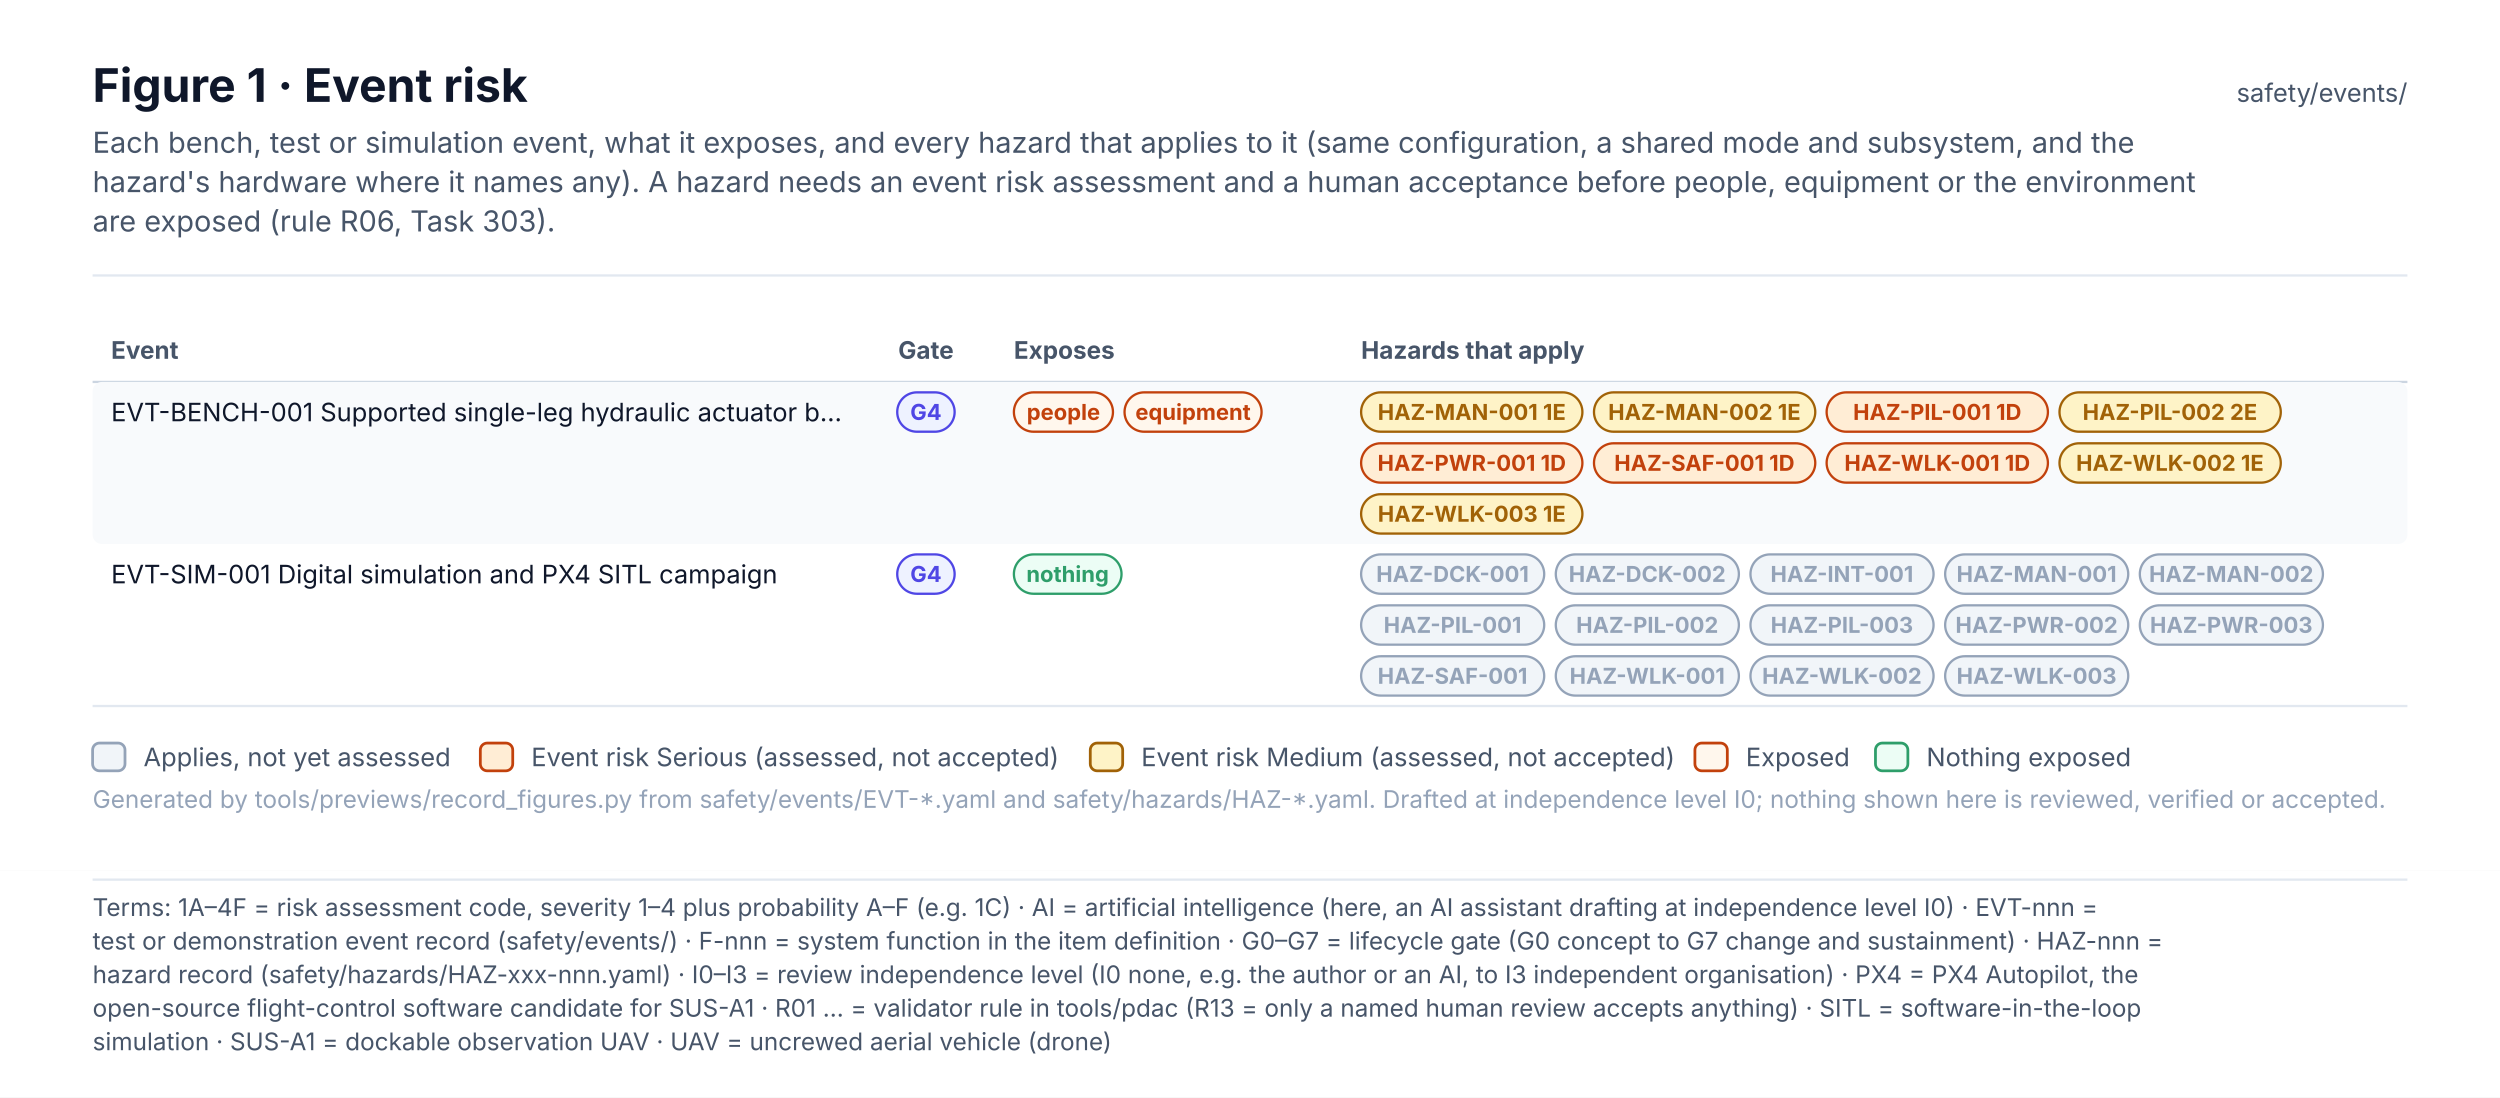
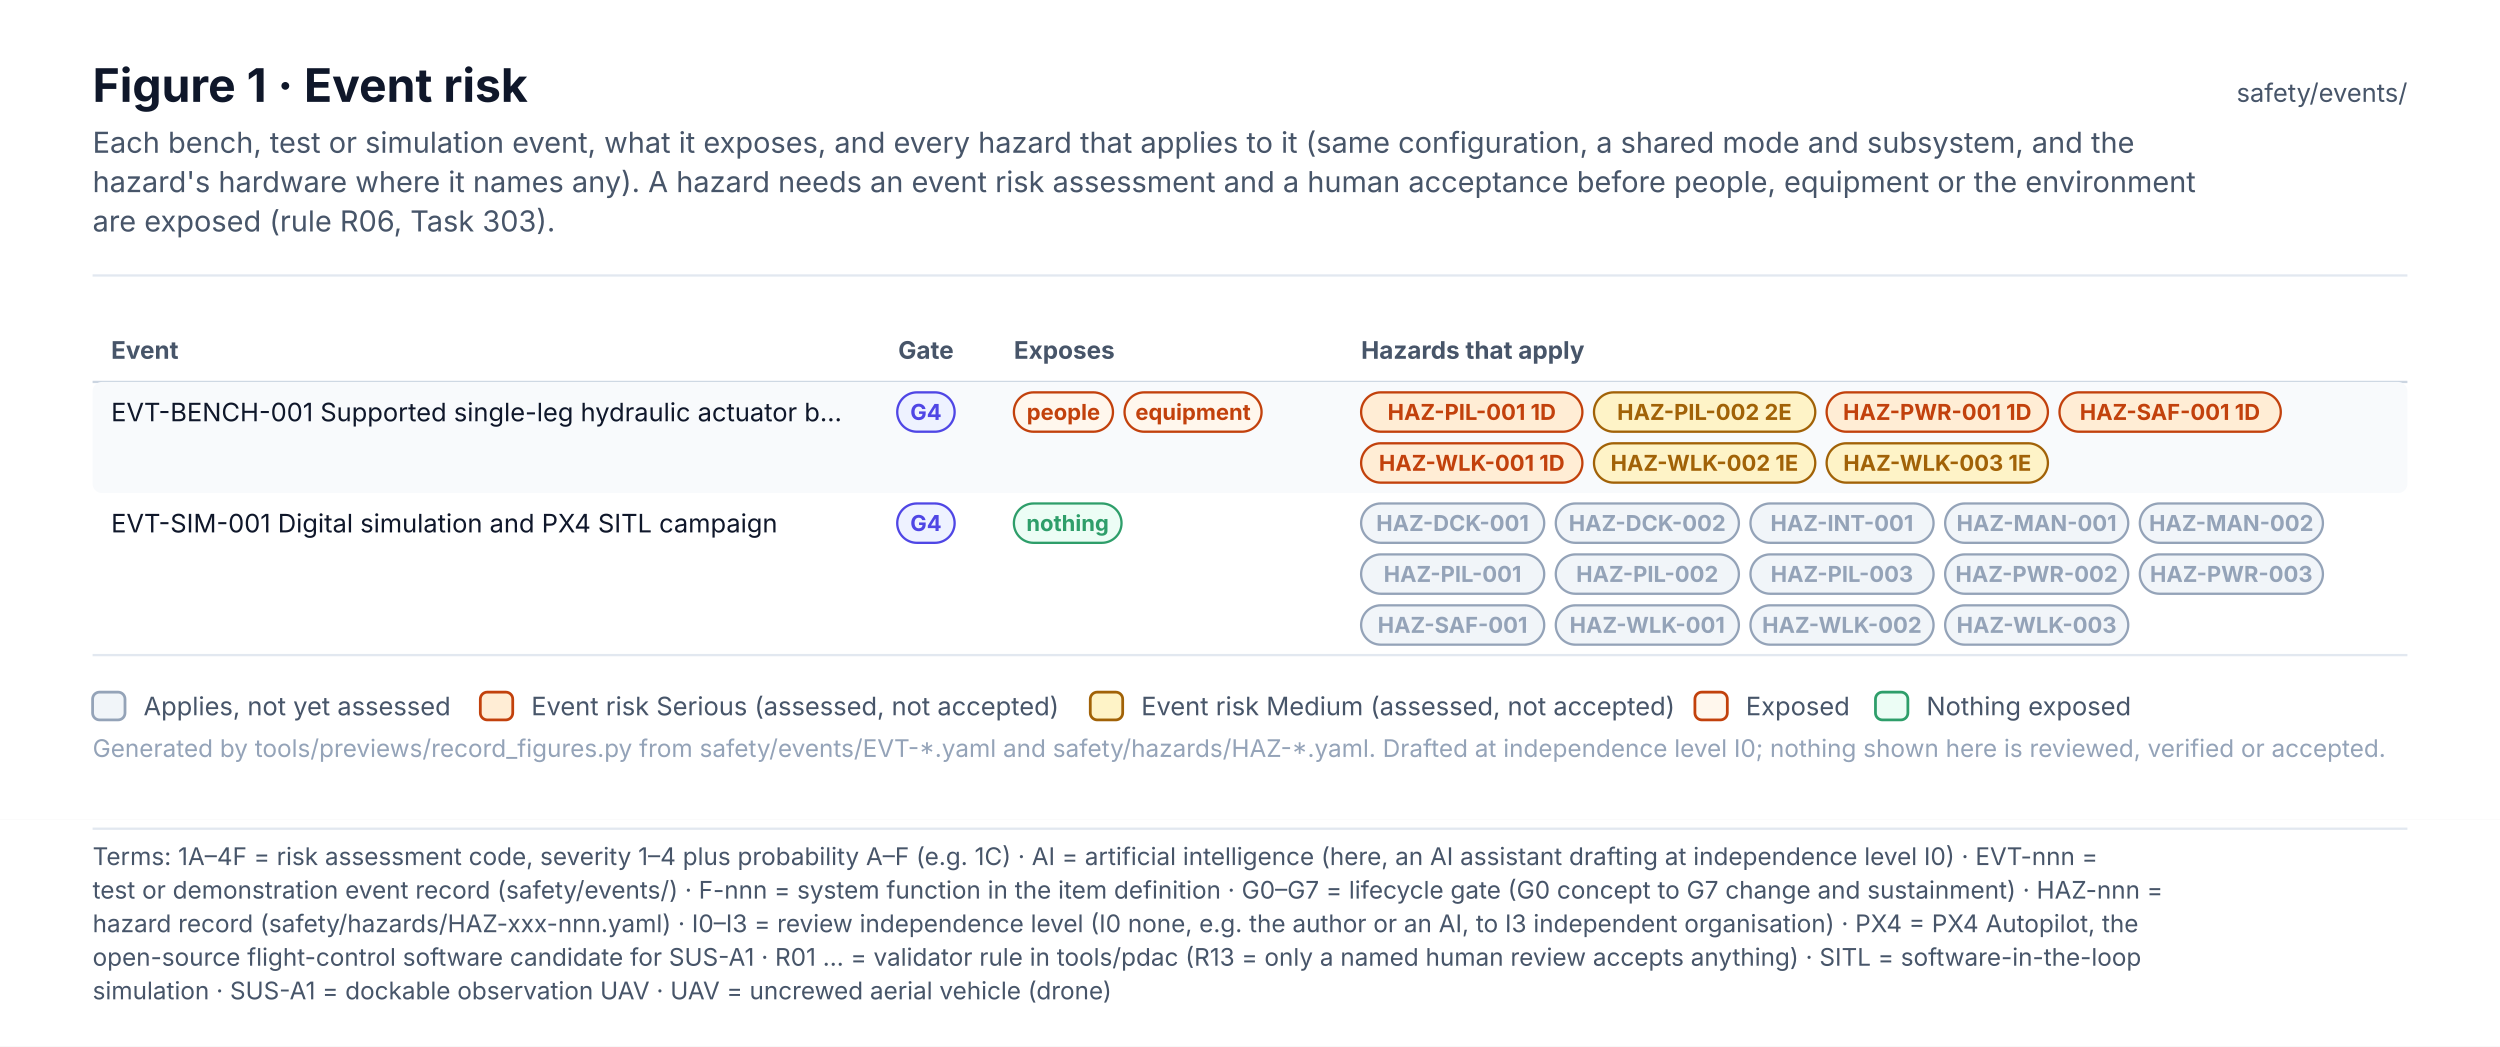
- <svg xmlns="http://www.w3.org/2000/svg" width="1080" height="474.1" viewBox="0 0 1080 474.1" font-family="Inter, 'Segoe UI', Helvetica, Arial, sans-serif" role="img">
+ <svg xmlns="http://www.w3.org/2000/svg" width="1080" height="452.1" viewBox="0 0 1080 452.1" font-family="Inter, 'Segoe UI', Helvetica, Arial, sans-serif" role="img">
  <defs>
    <pattern id="hatch" patternUnits="userSpaceOnUse" width="6" height="6" patternTransform="rotate(45)">
      <rect width="6" height="6" fill="#F1F5F9" />
      <line x1="0" y1="0" x2="0" y2="6" stroke="#E2E8F0" stroke-width="2" />
    </pattern>
    <marker id="arr-ink" viewBox="0 0 10 10" refX="9" refY="5" markerWidth="7" markerHeight="7" orient="auto-start-reverse">
      <path d="M0 0 L10 5 L0 10 z" fill="#475569" />
    </marker>
    <marker id="dia-ink" viewBox="0 0 16 10" refX="15" refY="5" markerWidth="12" markerHeight="8" orient="auto-start-reverse">
      <path d="M1 5 L8 1 L15 5 L8 9 z" fill="#475569" />
    </marker>
    <marker id="tri-ink" viewBox="0 0 12 12" refX="11" refY="6" markerWidth="10" markerHeight="10" orient="auto-start-reverse">
      <path d="M1 1 L11 6 L1 11 z" fill="#FFFFFF" stroke="#475569" stroke-width="1.2" />
    </marker>
    <marker id="arr-system" viewBox="0 0 10 10" refX="9" refY="5" markerWidth="7" markerHeight="7" orient="auto-start-reverse">
      <path d="M0 0 L10 5 L0 10 z" fill="#4F46E5" />
    </marker>
    <marker id="dia-system" viewBox="0 0 16 10" refX="15" refY="5" markerWidth="12" markerHeight="8" orient="auto-start-reverse">
      <path d="M1 5 L8 1 L15 5 L8 9 z" fill="#4F46E5" />
    </marker>
    <marker id="tri-system" viewBox="0 0 12 12" refX="11" refY="6" markerWidth="10" markerHeight="10" orient="auto-start-reverse">
      <path d="M1 1 L11 6 L1 11 z" fill="#FFFFFF" stroke="#4F46E5" stroke-width="1.2" />
    </marker>
    <marker id="arr-software" viewBox="0 0 10 10" refX="9" refY="5" markerWidth="7" markerHeight="7" orient="auto-start-reverse">
      <path d="M0 0 L10 5 L0 10 z" fill="#0F766E" />
    </marker>
    <marker id="dia-software" viewBox="0 0 16 10" refX="15" refY="5" markerWidth="12" markerHeight="8" orient="auto-start-reverse">
      <path d="M1 5 L8 1 L15 5 L8 9 z" fill="#0F766E" />
    </marker>
    <marker id="tri-software" viewBox="0 0 12 12" refX="11" refY="6" markerWidth="10" markerHeight="10" orient="auto-start-reverse">
      <path d="M1 1 L11 6 L1 11 z" fill="#FFFFFF" stroke="#0F766E" stroke-width="1.2" />
    </marker>
    <marker id="arr-safety" viewBox="0 0 10 10" refX="9" refY="5" markerWidth="7" markerHeight="7" orient="auto-start-reverse">
      <path d="M0 0 L10 5 L0 10 z" fill="#C2410C" />
    </marker>
    <marker id="dia-safety" viewBox="0 0 16 10" refX="15" refY="5" markerWidth="12" markerHeight="8" orient="auto-start-reverse">
      <path d="M1 5 L8 1 L15 5 L8 9 z" fill="#C2410C" />
    </marker>
    <marker id="tri-safety" viewBox="0 0 12 12" refX="11" refY="6" markerWidth="10" markerHeight="10" orient="auto-start-reverse">
      <path d="M1 1 L11 6 L1 11 z" fill="#FFFFFF" stroke="#C2410C" stroke-width="1.2" />
    </marker>
    <marker id="arr-interface" viewBox="0 0 10 10" refX="9" refY="5" markerWidth="7" markerHeight="7" orient="auto-start-reverse">
      <path d="M0 0 L10 5 L0 10 z" fill="#7C3AED" />
    </marker>
    <marker id="dia-interface" viewBox="0 0 16 10" refX="15" refY="5" markerWidth="12" markerHeight="8" orient="auto-start-reverse">
      <path d="M1 5 L8 1 L15 5 L8 9 z" fill="#7C3AED" />
    </marker>
    <marker id="tri-interface" viewBox="0 0 12 12" refX="11" refY="6" markerWidth="10" markerHeight="10" orient="auto-start-reverse">
      <path d="M1 1 L11 6 L1 11 z" fill="#FFFFFF" stroke="#7C3AED" stroke-width="1.2" />
    </marker>
    <marker id="arr-external" viewBox="0 0 10 10" refX="9" refY="5" markerWidth="7" markerHeight="7" orient="auto-start-reverse">
      <path d="M0 0 L10 5 L0 10 z" fill="#64748B" />
    </marker>
    <marker id="dia-external" viewBox="0 0 16 10" refX="15" refY="5" markerWidth="12" markerHeight="8" orient="auto-start-reverse">
      <path d="M1 5 L8 1 L15 5 L8 9 z" fill="#64748B" />
    </marker>
    <marker id="tri-external" viewBox="0 0 12 12" refX="11" refY="6" markerWidth="10" markerHeight="10" orient="auto-start-reverse">
      <path d="M1 1 L11 6 L1 11 z" fill="#FFFFFF" stroke="#64748B" stroke-width="1.2" />
    </marker>
    <marker id="arr-work" viewBox="0 0 10 10" refX="9" refY="5" markerWidth="7" markerHeight="7" orient="auto-start-reverse">
      <path d="M0 0 L10 5 L0 10 z" fill="#475569" />
    </marker>
    <marker id="dia-work" viewBox="0 0 16 10" refX="15" refY="5" markerWidth="12" markerHeight="8" orient="auto-start-reverse">
      <path d="M1 5 L8 1 L15 5 L8 9 z" fill="#475569" />
    </marker>
    <marker id="tri-work" viewBox="0 0 12 12" refX="11" refY="6" markerWidth="10" markerHeight="10" orient="auto-start-reverse">
      <path d="M1 1 L11 6 L1 11 z" fill="#FFFFFF" stroke="#475569" stroke-width="1.2" />
    </marker>
    <marker id="arr-muted" viewBox="0 0 10 10" refX="9" refY="5" markerWidth="7" markerHeight="7" orient="auto-start-reverse">
      <path d="M0 0 L10 5 L0 10 z" fill="#94A3B8" />
    </marker>
    <marker id="dia-muted" viewBox="0 0 16 10" refX="15" refY="5" markerWidth="12" markerHeight="8" orient="auto-start-reverse">
      <path d="M1 5 L8 1 L15 5 L8 9 z" fill="#94A3B8" />
    </marker>
    <marker id="tri-muted" viewBox="0 0 12 12" refX="11" refY="6" markerWidth="10" markerHeight="10" orient="auto-start-reverse">
      <path d="M1 1 L11 6 L1 11 z" fill="#FFFFFF" stroke="#94A3B8" stroke-width="1.2" />
    </marker>
    <marker id="arr-current" viewBox="0 0 10 10" refX="9" refY="5" markerWidth="7" markerHeight="7" orient="auto-start-reverse">
      <path d="M0 0 L10 5 L0 10 z" fill="#0F172A" />
    </marker>
    <marker id="dia-current" viewBox="0 0 16 10" refX="15" refY="5" markerWidth="12" markerHeight="8" orient="auto-start-reverse">
      <path d="M1 5 L8 1 L15 5 L8 9 z" fill="#0F172A" />
    </marker>
    <marker id="tri-current" viewBox="0 0 12 12" refX="11" refY="6" markerWidth="10" markerHeight="10" orient="auto-start-reverse">
      <path d="M1 1 L11 6 L1 11 z" fill="#FFFFFF" stroke="#0F172A" stroke-width="1.2" />
    </marker>
    <marker id="arr-ok" viewBox="0 0 10 10" refX="9" refY="5" markerWidth="7" markerHeight="7" orient="auto-start-reverse">
      <path d="M0 0 L10 5 L0 10 z" fill="#2E9E6A" />
    </marker>
    <marker id="dia-ok" viewBox="0 0 16 10" refX="15" refY="5" markerWidth="12" markerHeight="8" orient="auto-start-reverse">
      <path d="M1 5 L8 1 L15 5 L8 9 z" fill="#2E9E6A" />
    </marker>
    <marker id="tri-ok" viewBox="0 0 12 12" refX="11" refY="6" markerWidth="10" markerHeight="10" orient="auto-start-reverse">
      <path d="M1 1 L11 6 L1 11 z" fill="#FFFFFF" stroke="#2E9E6A" stroke-width="1.2" />
    </marker>
    <marker id="arr-amber" viewBox="0 0 10 10" refX="9" refY="5" markerWidth="7" markerHeight="7" orient="auto-start-reverse">
      <path d="M0 0 L10 5 L0 10 z" fill="#D97706" />
    </marker>
    <marker id="dia-amber" viewBox="0 0 16 10" refX="15" refY="5" markerWidth="12" markerHeight="8" orient="auto-start-reverse">
      <path d="M1 5 L8 1 L15 5 L8 9 z" fill="#D97706" />
    </marker>
    <marker id="tri-amber" viewBox="0 0 12 12" refX="11" refY="6" markerWidth="10" markerHeight="10" orient="auto-start-reverse">
      <path d="M1 1 L11 6 L1 11 z" fill="#FFFFFF" stroke="#D97706" stroke-width="1.2" />
    </marker>
    <marker id="arr-red" viewBox="0 0 10 10" refX="9" refY="5" markerWidth="7" markerHeight="7" orient="auto-start-reverse">
      <path d="M0 0 L10 5 L0 10 z" fill="#D2553F" />
    </marker>
    <marker id="dia-red" viewBox="0 0 16 10" refX="15" refY="5" markerWidth="12" markerHeight="8" orient="auto-start-reverse">
      <path d="M1 5 L8 1 L15 5 L8 9 z" fill="#D2553F" />
    </marker>
    <marker id="tri-red" viewBox="0 0 12 12" refX="11" refY="6" markerWidth="10" markerHeight="10" orient="auto-start-reverse">
      <path d="M1 1 L11 6 L1 11 z" fill="#FFFFFF" stroke="#D2553F" stroke-width="1.2" />
    </marker>
  </defs>
-   <rect x="0" y="0" width="1080" height="376" rx="0" fill="#FFFFFF" stroke="none" stroke-width="0" />
+   <rect x="0" y="0" width="1080" height="354" rx="0" fill="#FFFFFF" stroke="none" stroke-width="0" />
  <text x="40" y="44" font-size="20" fill="#0F172A" font-weight="700">Figure 1 · Event risk</text>
  <text x="40" y="66" font-size="12.5" fill="#475569">Each bench, test or simulation event, what it exposes, and every hazard that applies to it (same configuration, a shared mode and subsystem, and the</text>
  <text x="40" y="83" font-size="12.5" fill="#475569">hazard's hardware where it names any). A hazard needs an event risk assessment and a human acceptance before people, equipment or the environment</text>
  <text x="40" y="100" font-size="12.5" fill="#475569">are exposed (rule R06, Task 303).</text>
  <text x="1040" y="44" font-size="11" fill="#475569" text-anchor="end">safety/events/</text>
  <line x1="40" y1="119" x2="1040" y2="119" stroke="#E2E8F0" stroke-width="1" />
  <g transform="translate(0 141)">
    <text x="48" y="14" font-size="10.5" fill="#475569" font-weight="700">Event</text>
    <text x="400" y="14" font-size="10.5" fill="#475569" font-weight="700" text-anchor="middle">Gate</text>
    <text x="438" y="14" font-size="10.5" fill="#475569" font-weight="700">Exposes</text>
    <text x="588" y="14" font-size="10.5" fill="#475569" font-weight="700">Hazards that apply</text>
    <line x1="40" y1="24" x2="1040" y2="24" stroke="#CBD5E1" stroke-width="1" />
-     <rect x="40" y="24" width="1000" height="70" rx="4" fill="#F8FAFC" stroke="none" stroke-width="0" />
+     <rect x="40" y="24" width="1000" height="48" rx="4" fill="#F8FAFC" stroke="none" stroke-width="0" />
    <text x="48" y="41" font-size="11" fill="#0F172A">EVT-BENCH-001  Supported single-leg hydraulic actuator b…</text>
    <rect x="387.6" y="28.5" width="24.8" height="17" rx="8.5" fill="#EEF2FF" stroke="#4F46E5" stroke-width="1" />
    <text x="400" y="40.4" font-size="9.5" fill="#4F46E5" font-weight="700" text-anchor="middle">G4</text>
    <rect x="438" y="28.5" width="42.8" height="17" rx="8.5" fill="#FFF7ED" stroke="#C2410C" stroke-width="1" />
    <text x="459.4" y="40.4" font-size="9.5" fill="#C2410C" font-weight="700" text-anchor="middle">people</text>
    <rect x="485.8" y="28.5" width="59.2" height="17" rx="8.5" fill="#FFF7ED" stroke="#C2410C" stroke-width="1" />
    <text x="515.4" y="40.4" font-size="9.5" fill="#C2410C" font-weight="700" text-anchor="middle">equipment</text>
-     <rect x="588" y="28.5" width="95.6" height="17" rx="8.5" fill="#FEF3C7" stroke="#A16207" stroke-width="1" />
-     <text x="635.8" y="40.4" font-size="9.5" fill="#A16207" font-weight="700" text-anchor="middle">HAZ-MAN-001 1E</text>
+     <rect x="588" y="28.5" width="95.6" height="17" rx="8.5" fill="#FFEDD5" stroke="#C2410C" stroke-width="1" />
+     <text x="635.8" y="40.4" font-size="9.5" fill="#C2410C" font-weight="700" text-anchor="middle">HAZ-PIL-001 1D</text>
    <rect x="688.6" y="28.5" width="95.6" height="17" rx="8.5" fill="#FEF3C7" stroke="#A16207" stroke-width="1" />
-     <text x="736.3" y="40.4" font-size="9.5" fill="#A16207" font-weight="700" text-anchor="middle">HAZ-MAN-002 1E</text>
+     <text x="736.3" y="40.4" font-size="9.5" fill="#A16207" font-weight="700" text-anchor="middle">HAZ-PIL-002 2E</text>
    <rect x="789.1" y="28.5" width="95.6" height="17" rx="8.5" fill="#FFEDD5" stroke="#C2410C" stroke-width="1" />
-     <text x="836.9" y="40.4" font-size="9.5" fill="#C2410C" font-weight="700" text-anchor="middle">HAZ-PIL-001 1D</text>
-     <rect x="889.7" y="28.5" width="95.6" height="17" rx="8.5" fill="#FEF3C7" stroke="#A16207" stroke-width="1" />
-     <text x="937.4" y="40.4" font-size="9.5" fill="#A16207" font-weight="700" text-anchor="middle">HAZ-PIL-002 2E</text>
+     <text x="836.9" y="40.4" font-size="9.5" fill="#C2410C" font-weight="700" text-anchor="middle">HAZ-PWR-001 1D</text>
+     <rect x="889.7" y="28.5" width="95.6" height="17" rx="8.5" fill="#FFEDD5" stroke="#C2410C" stroke-width="1" />
+     <text x="937.4" y="40.4" font-size="9.5" fill="#C2410C" font-weight="700" text-anchor="middle">HAZ-SAF-001 1D</text>
    <rect x="588" y="50.5" width="95.6" height="17" rx="8.5" fill="#FFEDD5" stroke="#C2410C" stroke-width="1" />
-     <text x="635.8" y="62.4" font-size="9.5" fill="#C2410C" font-weight="700" text-anchor="middle">HAZ-PWR-001 1D</text>
-     <rect x="688.6" y="50.5" width="95.6" height="17" rx="8.5" fill="#FFEDD5" stroke="#C2410C" stroke-width="1" />
-     <text x="736.3" y="62.4" font-size="9.5" fill="#C2410C" font-weight="700" text-anchor="middle">HAZ-SAF-001 1D</text>
-     <rect x="789.1" y="50.5" width="95.6" height="17" rx="8.5" fill="#FFEDD5" stroke="#C2410C" stroke-width="1" />
-     <text x="836.9" y="62.4" font-size="9.5" fill="#C2410C" font-weight="700" text-anchor="middle">HAZ-WLK-001 1D</text>
-     <rect x="889.7" y="50.5" width="95.6" height="17" rx="8.5" fill="#FEF3C7" stroke="#A16207" stroke-width="1" />
-     <text x="937.4" y="62.4" font-size="9.5" fill="#A16207" font-weight="700" text-anchor="middle">HAZ-WLK-002 1E</text>
-     <rect x="588" y="72.5" width="95.6" height="17" rx="8.5" fill="#FEF3C7" stroke="#A16207" stroke-width="1" />
-     <text x="635.8" y="84.4" font-size="9.5" fill="#A16207" font-weight="700" text-anchor="middle">HAZ-WLK-003 1E</text>
-     <text x="48" y="111" font-size="11" fill="#0F172A">EVT-SIM-001  Digital simulation and PX4 SITL campaign</text>
-     <rect x="387.6" y="98.5" width="24.8" height="17" rx="8.5" fill="#EEF2FF" stroke="#4F46E5" stroke-width="1" />
-     <text x="400" y="110.4" font-size="9.5" fill="#4F46E5" font-weight="700" text-anchor="middle">G4</text>
-     <rect x="438" y="98.5" width="46.5" height="17" rx="8.5" fill="#ECFDF5" stroke="#2E9E6A" stroke-width="1" />
-     <text x="461.2" y="110.4" font-size="9.5" fill="#2E9E6A" font-weight="700" text-anchor="middle">nothing</text>
+     <text x="635.8" y="62.4" font-size="9.5" fill="#C2410C" font-weight="700" text-anchor="middle">HAZ-WLK-001 1D</text>
+     <rect x="688.6" y="50.5" width="95.6" height="17" rx="8.5" fill="#FEF3C7" stroke="#A16207" stroke-width="1" />
+     <text x="736.3" y="62.4" font-size="9.5" fill="#A16207" font-weight="700" text-anchor="middle">HAZ-WLK-002 1E</text>
+     <rect x="789.1" y="50.5" width="95.6" height="17" rx="8.5" fill="#FEF3C7" stroke="#A16207" stroke-width="1" />
+     <text x="836.9" y="62.4" font-size="9.5" fill="#A16207" font-weight="700" text-anchor="middle">HAZ-WLK-003 1E</text>
+     <text x="48" y="89" font-size="11" fill="#0F172A">EVT-SIM-001  Digital simulation and PX4 SITL campaign</text>
+     <rect x="387.6" y="76.5" width="24.8" height="17" rx="8.5" fill="#EEF2FF" stroke="#4F46E5" stroke-width="1" />
+     <text x="400" y="88.4" font-size="9.5" fill="#4F46E5" font-weight="700" text-anchor="middle">G4</text>
+     <rect x="438" y="76.5" width="46.5" height="17" rx="8.5" fill="#ECFDF5" stroke="#2E9E6A" stroke-width="1" />
+     <text x="461.2" y="88.4" font-size="9.5" fill="#2E9E6A" font-weight="700" text-anchor="middle">nothing</text>
+     <rect x="588" y="76.5" width="79.1" height="17" rx="8.5" fill="#F1F5F9" stroke="#94A3B8" stroke-width="1" />
+     <text x="627.5" y="88.4" font-size="9.5" fill="#94A3B8" font-weight="700" text-anchor="middle">HAZ-DCK-001</text>
+     <rect x="672.1" y="76.5" width="79.1" height="17" rx="8.5" fill="#F1F5F9" stroke="#94A3B8" stroke-width="1" />
+     <text x="711.6" y="88.4" font-size="9.5" fill="#94A3B8" font-weight="700" text-anchor="middle">HAZ-DCK-002</text>
+     <rect x="756.2" y="76.5" width="79.1" height="17" rx="8.5" fill="#F1F5F9" stroke="#94A3B8" stroke-width="1" />
+     <text x="795.7" y="88.4" font-size="9.5" fill="#94A3B8" font-weight="700" text-anchor="middle">HAZ-INT-001</text>
+     <rect x="840.3" y="76.5" width="79.1" height="17" rx="8.5" fill="#F1F5F9" stroke="#94A3B8" stroke-width="1" />
+     <text x="879.8" y="88.4" font-size="9.5" fill="#94A3B8" font-weight="700" text-anchor="middle">HAZ-MAN-001</text>
+     <rect x="924.4" y="76.5" width="79.1" height="17" rx="8.5" fill="#F1F5F9" stroke="#94A3B8" stroke-width="1" />
+     <text x="963.9" y="88.4" font-size="9.5" fill="#94A3B8" font-weight="700" text-anchor="middle">HAZ-MAN-002</text>
    <rect x="588" y="98.5" width="79.1" height="17" rx="8.5" fill="#F1F5F9" stroke="#94A3B8" stroke-width="1" />
-     <text x="627.5" y="110.4" font-size="9.5" fill="#94A3B8" font-weight="700" text-anchor="middle">HAZ-DCK-001</text>
+     <text x="627.5" y="110.4" font-size="9.5" fill="#94A3B8" font-weight="700" text-anchor="middle">HAZ-PIL-001</text>
    <rect x="672.1" y="98.5" width="79.1" height="17" rx="8.5" fill="#F1F5F9" stroke="#94A3B8" stroke-width="1" />
-     <text x="711.6" y="110.4" font-size="9.5" fill="#94A3B8" font-weight="700" text-anchor="middle">HAZ-DCK-002</text>
+     <text x="711.6" y="110.4" font-size="9.5" fill="#94A3B8" font-weight="700" text-anchor="middle">HAZ-PIL-002</text>
    <rect x="756.2" y="98.5" width="79.1" height="17" rx="8.5" fill="#F1F5F9" stroke="#94A3B8" stroke-width="1" />
-     <text x="795.7" y="110.4" font-size="9.5" fill="#94A3B8" font-weight="700" text-anchor="middle">HAZ-INT-001</text>
+     <text x="795.7" y="110.4" font-size="9.5" fill="#94A3B8" font-weight="700" text-anchor="middle">HAZ-PIL-003</text>
    <rect x="840.3" y="98.5" width="79.1" height="17" rx="8.5" fill="#F1F5F9" stroke="#94A3B8" stroke-width="1" />
-     <text x="879.8" y="110.4" font-size="9.5" fill="#94A3B8" font-weight="700" text-anchor="middle">HAZ-MAN-001</text>
+     <text x="879.8" y="110.4" font-size="9.5" fill="#94A3B8" font-weight="700" text-anchor="middle">HAZ-PWR-002</text>
    <rect x="924.4" y="98.5" width="79.1" height="17" rx="8.5" fill="#F1F5F9" stroke="#94A3B8" stroke-width="1" />
-     <text x="963.9" y="110.4" font-size="9.5" fill="#94A3B8" font-weight="700" text-anchor="middle">HAZ-MAN-002</text>
+     <text x="963.9" y="110.4" font-size="9.5" fill="#94A3B8" font-weight="700" text-anchor="middle">HAZ-PWR-003</text>
    <rect x="588" y="120.5" width="79.1" height="17" rx="8.5" fill="#F1F5F9" stroke="#94A3B8" stroke-width="1" />
-     <text x="627.5" y="132.4" font-size="9.5" fill="#94A3B8" font-weight="700" text-anchor="middle">HAZ-PIL-001</text>
+     <text x="627.5" y="132.4" font-size="9.5" fill="#94A3B8" font-weight="700" text-anchor="middle">HAZ-SAF-001</text>
    <rect x="672.1" y="120.5" width="79.1" height="17" rx="8.5" fill="#F1F5F9" stroke="#94A3B8" stroke-width="1" />
-     <text x="711.6" y="132.4" font-size="9.5" fill="#94A3B8" font-weight="700" text-anchor="middle">HAZ-PIL-002</text>
+     <text x="711.6" y="132.4" font-size="9.5" fill="#94A3B8" font-weight="700" text-anchor="middle">HAZ-WLK-001</text>
    <rect x="756.2" y="120.5" width="79.1" height="17" rx="8.5" fill="#F1F5F9" stroke="#94A3B8" stroke-width="1" />
-     <text x="795.7" y="132.4" font-size="9.5" fill="#94A3B8" font-weight="700" text-anchor="middle">HAZ-PIL-003</text>
+     <text x="795.7" y="132.4" font-size="9.5" fill="#94A3B8" font-weight="700" text-anchor="middle">HAZ-WLK-002</text>
    <rect x="840.3" y="120.5" width="79.1" height="17" rx="8.5" fill="#F1F5F9" stroke="#94A3B8" stroke-width="1" />
-     <text x="879.8" y="132.4" font-size="9.5" fill="#94A3B8" font-weight="700" text-anchor="middle">HAZ-PWR-002</text>
-     <rect x="924.4" y="120.5" width="79.1" height="17" rx="8.5" fill="#F1F5F9" stroke="#94A3B8" stroke-width="1" />
-     <text x="963.9" y="132.4" font-size="9.5" fill="#94A3B8" font-weight="700" text-anchor="middle">HAZ-PWR-003</text>
-     <rect x="588" y="142.5" width="79.1" height="17" rx="8.5" fill="#F1F5F9" stroke="#94A3B8" stroke-width="1" />
-     <text x="627.5" y="154.4" font-size="9.5" fill="#94A3B8" font-weight="700" text-anchor="middle">HAZ-SAF-001</text>
-     <rect x="672.1" y="142.5" width="79.1" height="17" rx="8.5" fill="#F1F5F9" stroke="#94A3B8" stroke-width="1" />
-     <text x="711.6" y="154.4" font-size="9.5" fill="#94A3B8" font-weight="700" text-anchor="middle">HAZ-WLK-001</text>
-     <rect x="756.2" y="142.5" width="79.1" height="17" rx="8.5" fill="#F1F5F9" stroke="#94A3B8" stroke-width="1" />
-     <text x="795.7" y="154.4" font-size="9.5" fill="#94A3B8" font-weight="700" text-anchor="middle">HAZ-WLK-002</text>
-     <rect x="840.3" y="142.5" width="79.1" height="17" rx="8.5" fill="#F1F5F9" stroke="#94A3B8" stroke-width="1" />
-     <text x="879.8" y="154.4" font-size="9.5" fill="#94A3B8" font-weight="700" text-anchor="middle">HAZ-WLK-003</text>
-     <line x1="40" y1="164" x2="1040" y2="164" stroke="#E2E8F0" stroke-width="1" />
+     <text x="879.8" y="132.4" font-size="9.5" fill="#94A3B8" font-weight="700" text-anchor="middle">HAZ-WLK-003</text>
+     <line x1="40" y1="142" x2="1040" y2="142" stroke="#E2E8F0" stroke-width="1" />
  </g>
-   <rect x="40" y="321" width="14" height="12" rx="3" fill="#F1F5F9" stroke="#94A3B8" stroke-width="1.2" />
-   <text x="62" y="331" font-size="11" fill="#475569">Applies, not yet assessed</text>
-   <rect x="207.5" y="321" width="14" height="12" rx="3" fill="#FFEDD5" stroke="#C2410C" stroke-width="1.2" />
-   <text x="229.5" y="331" font-size="11" fill="#475569">Event risk Serious (assessed, not accepted)</text>
-   <rect x="471" y="321" width="14" height="12" rx="3" fill="#FEF3C7" stroke="#A16207" stroke-width="1.2" />
-   <text x="493" y="331" font-size="11" fill="#475569">Event risk Medium (assessed, not accepted)</text>
-   <rect x="732.2" y="321" width="14" height="12" rx="3" fill="#FFF7ED" stroke="#C2410C" stroke-width="1.2" />
-   <text x="754.2" y="331" font-size="11" fill="#475569">Exposed</text>
-   <rect x="810.2" y="321" width="14" height="12" rx="3" fill="#ECFDF5" stroke="#2E9E6A" stroke-width="1.2" />
-   <text x="832.2" y="331" font-size="11" fill="#475569">Nothing exposed</text>
-   <text x="40" y="349" font-size="10.5" fill="#94A3B8">Generated by tools/previews/record_figures.py from safety/events/EVT-*.yaml and safety/hazards/HAZ-*.yaml. Drafted at independence level I0; nothing shown here is reviewed, verified or accepted.</text>
-   <g class="terms" data-base-h="376">
-     <rect x="0" y="376" width="1080" height="98.1" fill="#FFFFFF" />
-     <line x1="40" y1="380" x2="1040" y2="380" stroke="#E2E8F0" stroke-width="1" />
-     <text x="40" y="395.7" font-size="10.5" fill="#475569" font-family="Inter, 'Segoe UI', Helvetica, Arial, sans-serif">Terms: 1A–4F = risk assessment code, severity 1–4 plus probability A–F (e.g. 1C) · AI = artificial intelligence (here, an AI assistant drafting at independence level I0) · EVT-nnn =</text>
-     <text x="40" y="410.2" font-size="10.5" fill="#475569" font-family="Inter, 'Segoe UI', Helvetica, Arial, sans-serif">test or demonstration event record (safety/events/) · F-nnn = system function in the item definition · G0–G7 = lifecycle gate (G0 concept to G7 change and sustainment) · HAZ-nnn =</text>
-     <text x="40" y="424.7" font-size="10.5" fill="#475569" font-family="Inter, 'Segoe UI', Helvetica, Arial, sans-serif">hazard record (safety/hazards/HAZ-xxx-nnn.yaml) · I0–I3 = review independence level (I0 none, e.g. the author or an AI, to I3 independent organisation) · PX4 = PX4 Autopilot, the</text>
-     <text x="40" y="439.2" font-size="10.5" fill="#475569" font-family="Inter, 'Segoe UI', Helvetica, Arial, sans-serif">open-source flight-control software candidate for SUS-A1 · R01 … = validator rule in tools/pdac (R13 = only a named human review accepts anything) · SITL = software-in-the-loop</text>
-     <text x="40" y="453.7" font-size="10.5" fill="#475569" font-family="Inter, 'Segoe UI', Helvetica, Arial, sans-serif">simulation · SUS-A1 = dockable observation UAV · UAV = uncrewed aerial vehicle (drone)</text>
+   <rect x="40" y="299" width="14" height="12" rx="3" fill="#F1F5F9" stroke="#94A3B8" stroke-width="1.2" />
+   <text x="62" y="309" font-size="11" fill="#475569">Applies, not yet assessed</text>
+   <rect x="207.5" y="299" width="14" height="12" rx="3" fill="#FFEDD5" stroke="#C2410C" stroke-width="1.2" />
+   <text x="229.5" y="309" font-size="11" fill="#475569">Event risk Serious (assessed, not accepted)</text>
+   <rect x="471" y="299" width="14" height="12" rx="3" fill="#FEF3C7" stroke="#A16207" stroke-width="1.2" />
+   <text x="493" y="309" font-size="11" fill="#475569">Event risk Medium (assessed, not accepted)</text>
+   <rect x="732.2" y="299" width="14" height="12" rx="3" fill="#FFF7ED" stroke="#C2410C" stroke-width="1.2" />
+   <text x="754.2" y="309" font-size="11" fill="#475569">Exposed</text>
+   <rect x="810.2" y="299" width="14" height="12" rx="3" fill="#ECFDF5" stroke="#2E9E6A" stroke-width="1.2" />
+   <text x="832.2" y="309" font-size="11" fill="#475569">Nothing exposed</text>
+   <text x="40" y="327" font-size="10.5" fill="#94A3B8">Generated by tools/previews/record_figures.py from safety/events/EVT-*.yaml and safety/hazards/HAZ-*.yaml. Drafted at independence level I0; nothing shown here is reviewed, verified or accepted.</text>
+   <g class="terms" data-base-h="354">
+     <rect x="0" y="354" width="1080" height="98.1" fill="#FFFFFF" />
+     <line x1="40" y1="358" x2="1040" y2="358" stroke="#E2E8F0" stroke-width="1" />
+     <text x="40" y="373.7" font-size="10.5" fill="#475569" font-family="Inter, 'Segoe UI', Helvetica, Arial, sans-serif">Terms: 1A–4F = risk assessment code, severity 1–4 plus probability A–F (e.g. 1C) · AI = artificial intelligence (here, an AI assistant drafting at independence level I0) · EVT-nnn =</text>
+     <text x="40" y="388.2" font-size="10.5" fill="#475569" font-family="Inter, 'Segoe UI', Helvetica, Arial, sans-serif">test or demonstration event record (safety/events/) · F-nnn = system function in the item definition · G0–G7 = lifecycle gate (G0 concept to G7 change and sustainment) · HAZ-nnn =</text>
+     <text x="40" y="402.7" font-size="10.5" fill="#475569" font-family="Inter, 'Segoe UI', Helvetica, Arial, sans-serif">hazard record (safety/hazards/HAZ-xxx-nnn.yaml) · I0–I3 = review independence level (I0 none, e.g. the author or an AI, to I3 independent organisation) · PX4 = PX4 Autopilot, the</text>
+     <text x="40" y="417.2" font-size="10.5" fill="#475569" font-family="Inter, 'Segoe UI', Helvetica, Arial, sans-serif">open-source flight-control software candidate for SUS-A1 · R01 … = validator rule in tools/pdac (R13 = only a named human review accepts anything) · SITL = software-in-the-loop</text>
+     <text x="40" y="431.7" font-size="10.5" fill="#475569" font-family="Inter, 'Segoe UI', Helvetica, Arial, sans-serif">simulation · SUS-A1 = dockable observation UAV · UAV = uncrewed aerial vehicle (drone)</text>
  </g>
</svg>
